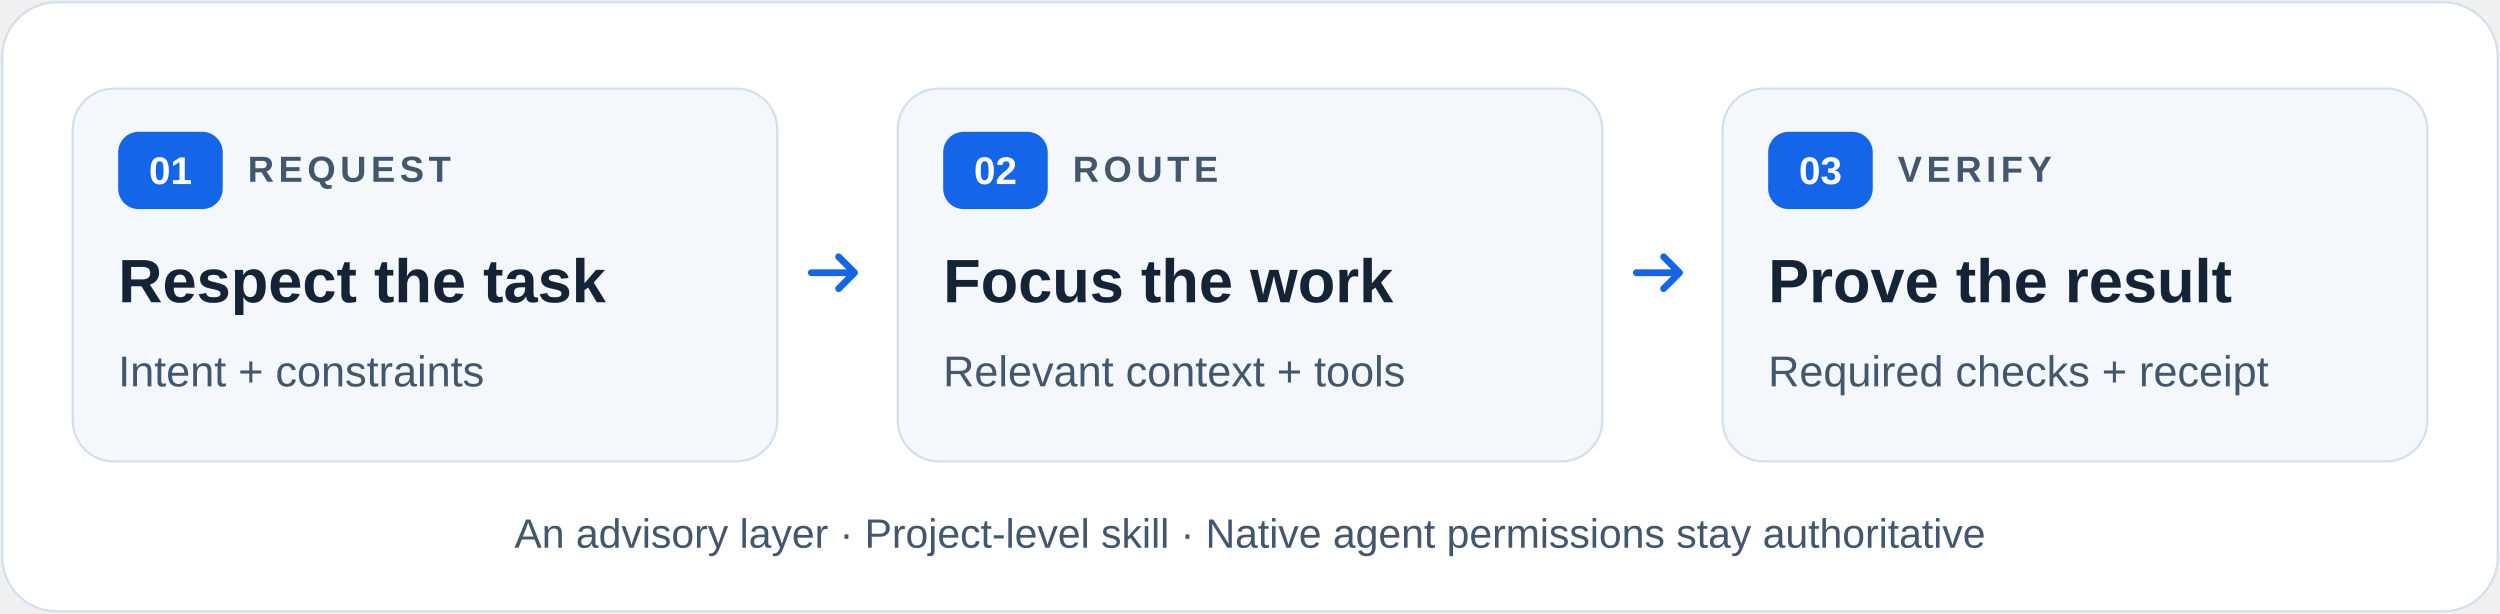
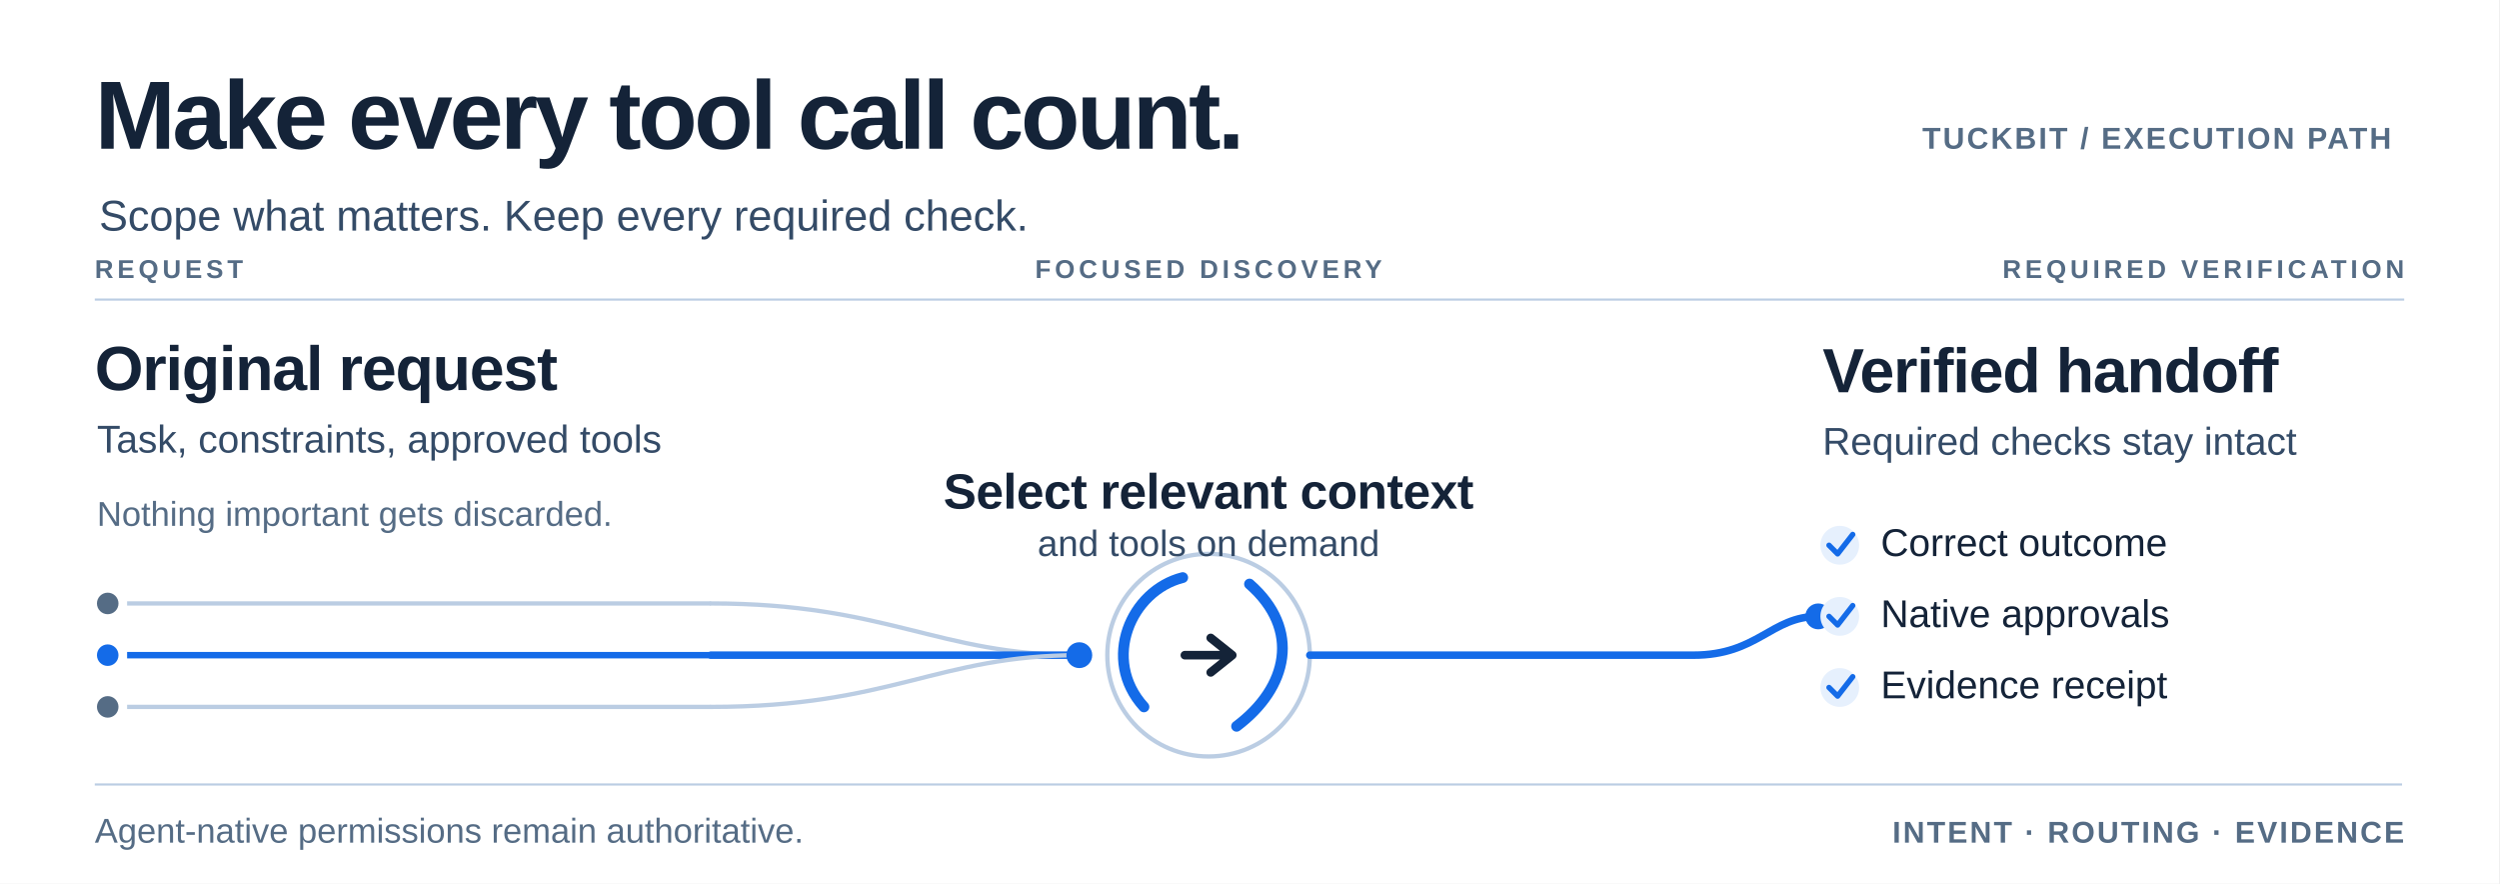
- <svg xmlns="http://www.w3.org/2000/svg" width="1100" height="270" viewBox="0 0 1100 270" role="img" aria-labelledby="title desc">
-   <rect x="1" y="1" width="1098" height="268" rx="24" fill="#FFFFFF" stroke="#D4DFEC" />
-   <rect x="32" y="39" width="310" height="164" rx="18" fill="#F4F8FD" stroke="#D4DFEC" />
-   <rect x="52" y="58" width="46" height="34" rx="9" fill="#1465E8" />
-   <text x="75" y="81" fill="#FFFFFF" font-size="17" font-weight="700" text-anchor="middle" font-family="Arial, sans-serif">01</text>
-   <text x="109" y="80" fill="#42566E" font-size="16" letter-spacing="2" font-weight="700" font-family="Arial, sans-serif">REQUEST</text>
-   <text x="52" y="133" fill="#152337" font-size="27" font-weight="700" font-family="Arial, sans-serif">Respect the task</text>
-   <text x="52" y="170" fill="#42566E" font-size="19" font-family="Arial, sans-serif">Intent + constraints</text>
-   <rect x="395" y="39" width="310" height="164" rx="18" fill="#F4F8FD" stroke="#D4DFEC" />
-   <rect x="415" y="58" width="46" height="34" rx="9" fill="#1465E8" />
-   <text x="438" y="81" fill="#FFFFFF" font-size="17" font-weight="700" text-anchor="middle" font-family="Arial, sans-serif">02</text>
-   <text x="472" y="80" fill="#42566E" font-size="16" letter-spacing="2" font-weight="700" font-family="Arial, sans-serif">ROUTE</text>
-   <text x="415" y="133" fill="#152337" font-size="27" font-weight="700" font-family="Arial, sans-serif">Focus the work</text>
-   <text x="415" y="170" fill="#42566E" font-size="19" font-family="Arial, sans-serif">Relevant context + tools</text>
-   <rect x="758" y="39" width="310" height="164" rx="18" fill="#F4F8FD" stroke="#D4DFEC" />
-   <rect x="778" y="58" width="46" height="34" rx="9" fill="#1465E8" />
-   <text x="801" y="81" fill="#FFFFFF" font-size="17" font-weight="700" text-anchor="middle" font-family="Arial, sans-serif">03</text>
-   <text x="835" y="80" fill="#42566E" font-size="16" letter-spacing="2" font-weight="700" font-family="Arial, sans-serif">VERIFY</text>
-   <text x="778" y="133" fill="#152337" font-size="27" font-weight="700" font-family="Arial, sans-serif">Prove the result</text>
-   <text x="778" y="170" fill="#42566E" font-size="19" font-family="Arial, sans-serif">Required checks + receipt</text>
-   <path d="M357 120 h19 m-7 -7 l7 7 -7 7" fill="none" stroke="#1465E8" stroke-width="3" stroke-linecap="round" stroke-linejoin="round" />
-   <path d="M720 120 h19 m-7 -7 l7 7 -7 7" fill="none" stroke="#1465E8" stroke-width="3" stroke-linecap="round" stroke-linejoin="round" />
-   <text x="550" y="241" text-anchor="middle" fill="#42566E" font-size="18" font-family="Arial, sans-serif">An advisory layer · Project-level skill · Native agent permissions stay authoritative</text>
+ <svg xmlns="http://www.w3.org/2000/svg" width="1160" height="410" viewBox="0 0 1160 410" role="img" aria-labelledby="title desc">
+   <rect x="0" y="0" width="1160" height="410" rx="0" fill="#FFFFFF" />
+   <text x="44" y="69" fill="#142338" font-family="Arial,Helvetica,sans-serif" font-size="45" font-weight="700" letter-spacing="-1.5" text-anchor="start">Make every tool call count.</text>
+   <text x="46" y="107" fill="#344B67" font-family="Arial,Helvetica,sans-serif" font-size="20" font-weight="400" letter-spacing="0" text-anchor="start">Scope what matters. Keep every required check.</text>
+   <text x="1110" y="69" fill="#556C85" font-family="Arial,Helvetica,sans-serif" font-size="14" font-weight="700" letter-spacing="1.0" text-anchor="end">TUCKBIT / EXECUTION PATH</text>
+   <text x="44" y="181" fill="#142338" font-family="Arial,Helvetica,sans-serif" font-size="29" font-weight="700" letter-spacing="-0.5" text-anchor="start">Original request</text>
+   <text x="45" y="210" fill="#344B67" font-family="Arial,Helvetica,sans-serif" font-size="18" font-weight="400" letter-spacing="0" text-anchor="start">Task, constraints, approved tools</text>
+   <text x="45" y="244" fill="#556C85" font-family="Arial,Helvetica,sans-serif" font-size="16" font-weight="400" letter-spacing="0" text-anchor="start">Nothing important gets discarded.</text>
+   <circle cx="50" cy="280" r="5" fill="#556C85" />
+   <line x1="59" y1="280" x2="330" y2="280" stroke="#BBCDE3" stroke-width="2" opacity="1" />
+   <circle cx="50" cy="304" r="5" fill="#146BE8" />
+   <line x1="59" y1="304" x2="330" y2="304" stroke="#146BE8" stroke-width="3" opacity="1" />
+   <circle cx="50" cy="328" r="5" fill="#556C85" />
+   <line x1="59" y1="328" x2="330" y2="328" stroke="#BBCDE3" stroke-width="2" opacity="1" />
+   <path d="M330 280 C412 280 435 304 501 304" fill="none" stroke="#BBCDE3" stroke-width="2" opacity="1" stroke-linecap="round" stroke-linejoin="round" />
+   <path d="M330 304 H501" fill="none" stroke="#146BE8" stroke-width="3.5" opacity="1" stroke-linecap="round" stroke-linejoin="round" />
+   <path d="M330 328 C414 328 435 304 501 304" fill="none" stroke="#BBCDE3" stroke-width="2" opacity="1" stroke-linecap="round" stroke-linejoin="round" />
+   <circle cx="501" cy="304" r="6" fill="#146BE8" />
+   <circle cx="561" cy="304" r="47" fill="#FFFFFF" stroke="#BBCDE3" stroke-width="2" />
+   <path d="M531 328 C511 306 525 274 549 268" fill="none" stroke="#146BE8" stroke-width="5" opacity="1" stroke-linecap="round" stroke-linejoin="round" />
+   <path d="M580 271 C604 292 598 319 574 337" fill="none" stroke="#146BE8" stroke-width="5" opacity="1" stroke-linecap="round" stroke-linejoin="round" />
+   <path d="M550 304 H572 M562 296 L572 304 562 312" fill="none" stroke="#142338" stroke-width="4" opacity="1" stroke-linecap="round" stroke-linejoin="round" />
+   <text x="561" y="236" fill="#142338" font-family="Arial,Helvetica,sans-serif" font-size="23" font-weight="700" letter-spacing="-0.2" text-anchor="middle">Select relevant context</text>
+   <text x="561" y="258" fill="#344B67" font-family="Arial,Helvetica,sans-serif" font-size="17" font-weight="400" letter-spacing="0" text-anchor="middle">and tools on demand</text>
+   <path d="M608 304 H786 C816 304 822 286 844 286" fill="none" stroke="#146BE8" stroke-width="3.5" opacity="1" stroke-linecap="round" stroke-linejoin="round" />
+   <circle cx="844" cy="286" r="6" fill="#146BE8" />
+   <text x="846" y="182" fill="#142338" font-family="Arial,Helvetica,sans-serif" font-size="29" font-weight="700" letter-spacing="-0.5" text-anchor="start">Verified handoff</text>
+   <text x="846" y="211" fill="#344B67" font-family="Arial,Helvetica,sans-serif" font-size="18" font-weight="400" letter-spacing="0" text-anchor="start">Required checks stay intact</text>
+   <circle cx="854" cy="253" r="9" fill="#E6F0FD" />
+   <path d="M849 253 L853 257 L860 248" fill="none" stroke="#146BE8" stroke-width="2.5" opacity="1" stroke-linecap="round" stroke-linejoin="round" />
+   <text x="873" y="258" fill="#142338" font-family="Arial,Helvetica,sans-serif" font-size="18" font-weight="400" letter-spacing="0" text-anchor="start">Correct outcome</text>
+   <circle cx="854" cy="286" r="9" fill="#E6F0FD" />
+   <path d="M849 286 L853 290 L860 281" fill="none" stroke="#146BE8" stroke-width="2.5" opacity="1" stroke-linecap="round" stroke-linejoin="round" />
+   <text x="873" y="291" fill="#142338" font-family="Arial,Helvetica,sans-serif" font-size="18" font-weight="400" letter-spacing="0" text-anchor="start">Native approvals</text>
+   <circle cx="854" cy="319" r="9" fill="#E6F0FD" />
+   <path d="M849 319 L853 323 L860 314" fill="none" stroke="#146BE8" stroke-width="2.5" opacity="1" stroke-linecap="round" stroke-linejoin="round" />
+   <text x="873" y="324" fill="#142338" font-family="Arial,Helvetica,sans-serif" font-size="18" font-weight="400" letter-spacing="0" text-anchor="start">Evidence receipt</text>
+   <line x1="44" y1="139" x2="1116" y2="139" stroke="#BBCDE3" stroke-width="1" opacity="1" />
+   <text x="44" y="129" fill="#556C85" font-family="Arial,Helvetica,sans-serif" font-size="12" font-weight="700" letter-spacing="1.8" text-anchor="start">REQUEST</text>
+   <text x="561" y="129" fill="#556C85" font-family="Arial,Helvetica,sans-serif" font-size="12" font-weight="700" letter-spacing="1.8" text-anchor="middle">FOCUSED DISCOVERY</text>
+   <text x="1116" y="129" fill="#556C85" font-family="Arial,Helvetica,sans-serif" font-size="12" font-weight="700" letter-spacing="1.8" text-anchor="end">REQUIRED VERIFICATION</text>
+   <line x1="44" y1="364" x2="1115" y2="364" stroke="#BBCDE3" stroke-width="1" opacity="1" />
+   <text x="44" y="391" fill="#556C85" font-family="Arial,Helvetica,sans-serif" font-size="16" font-weight="400" letter-spacing="0" text-anchor="start">Agent-native permissions remain authoritative.</text>
+   <text x="1116" y="391" fill="#556C85" font-family="Arial,Helvetica,sans-serif" font-size="14" font-weight="600" letter-spacing="1" text-anchor="end">INTENT    ·    ROUTING    ·    EVIDENCE</text>
</svg>
